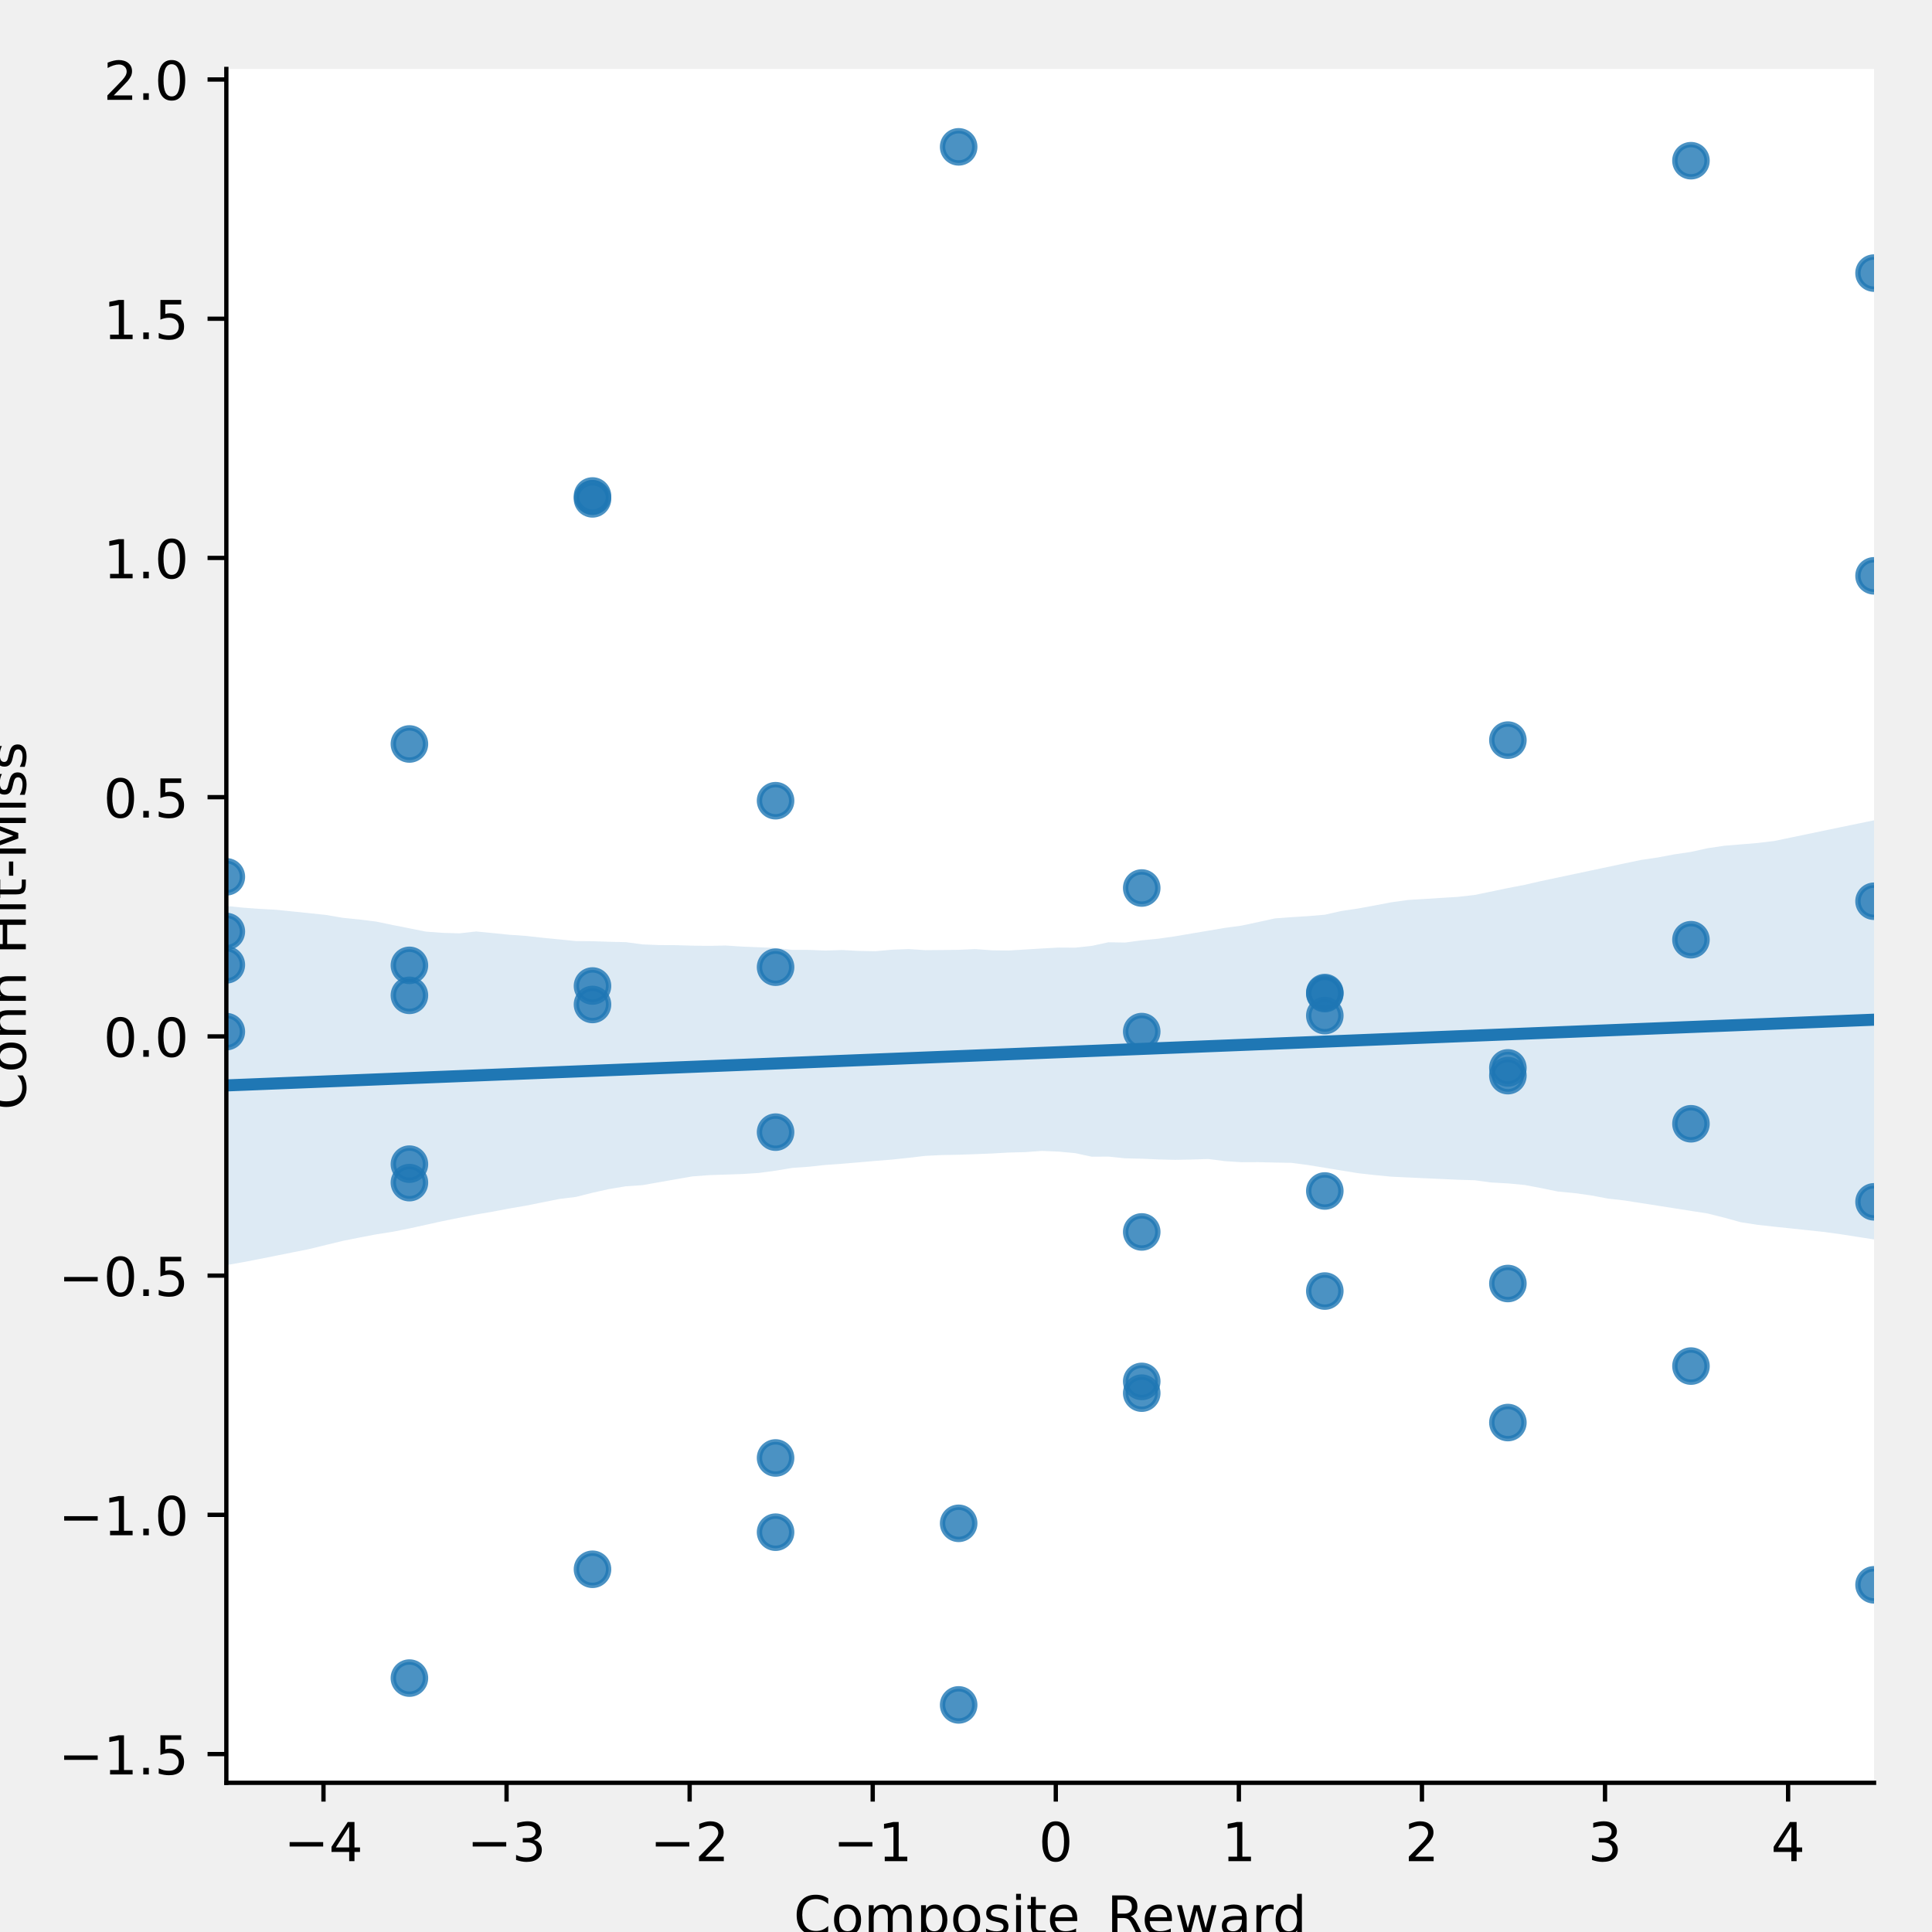
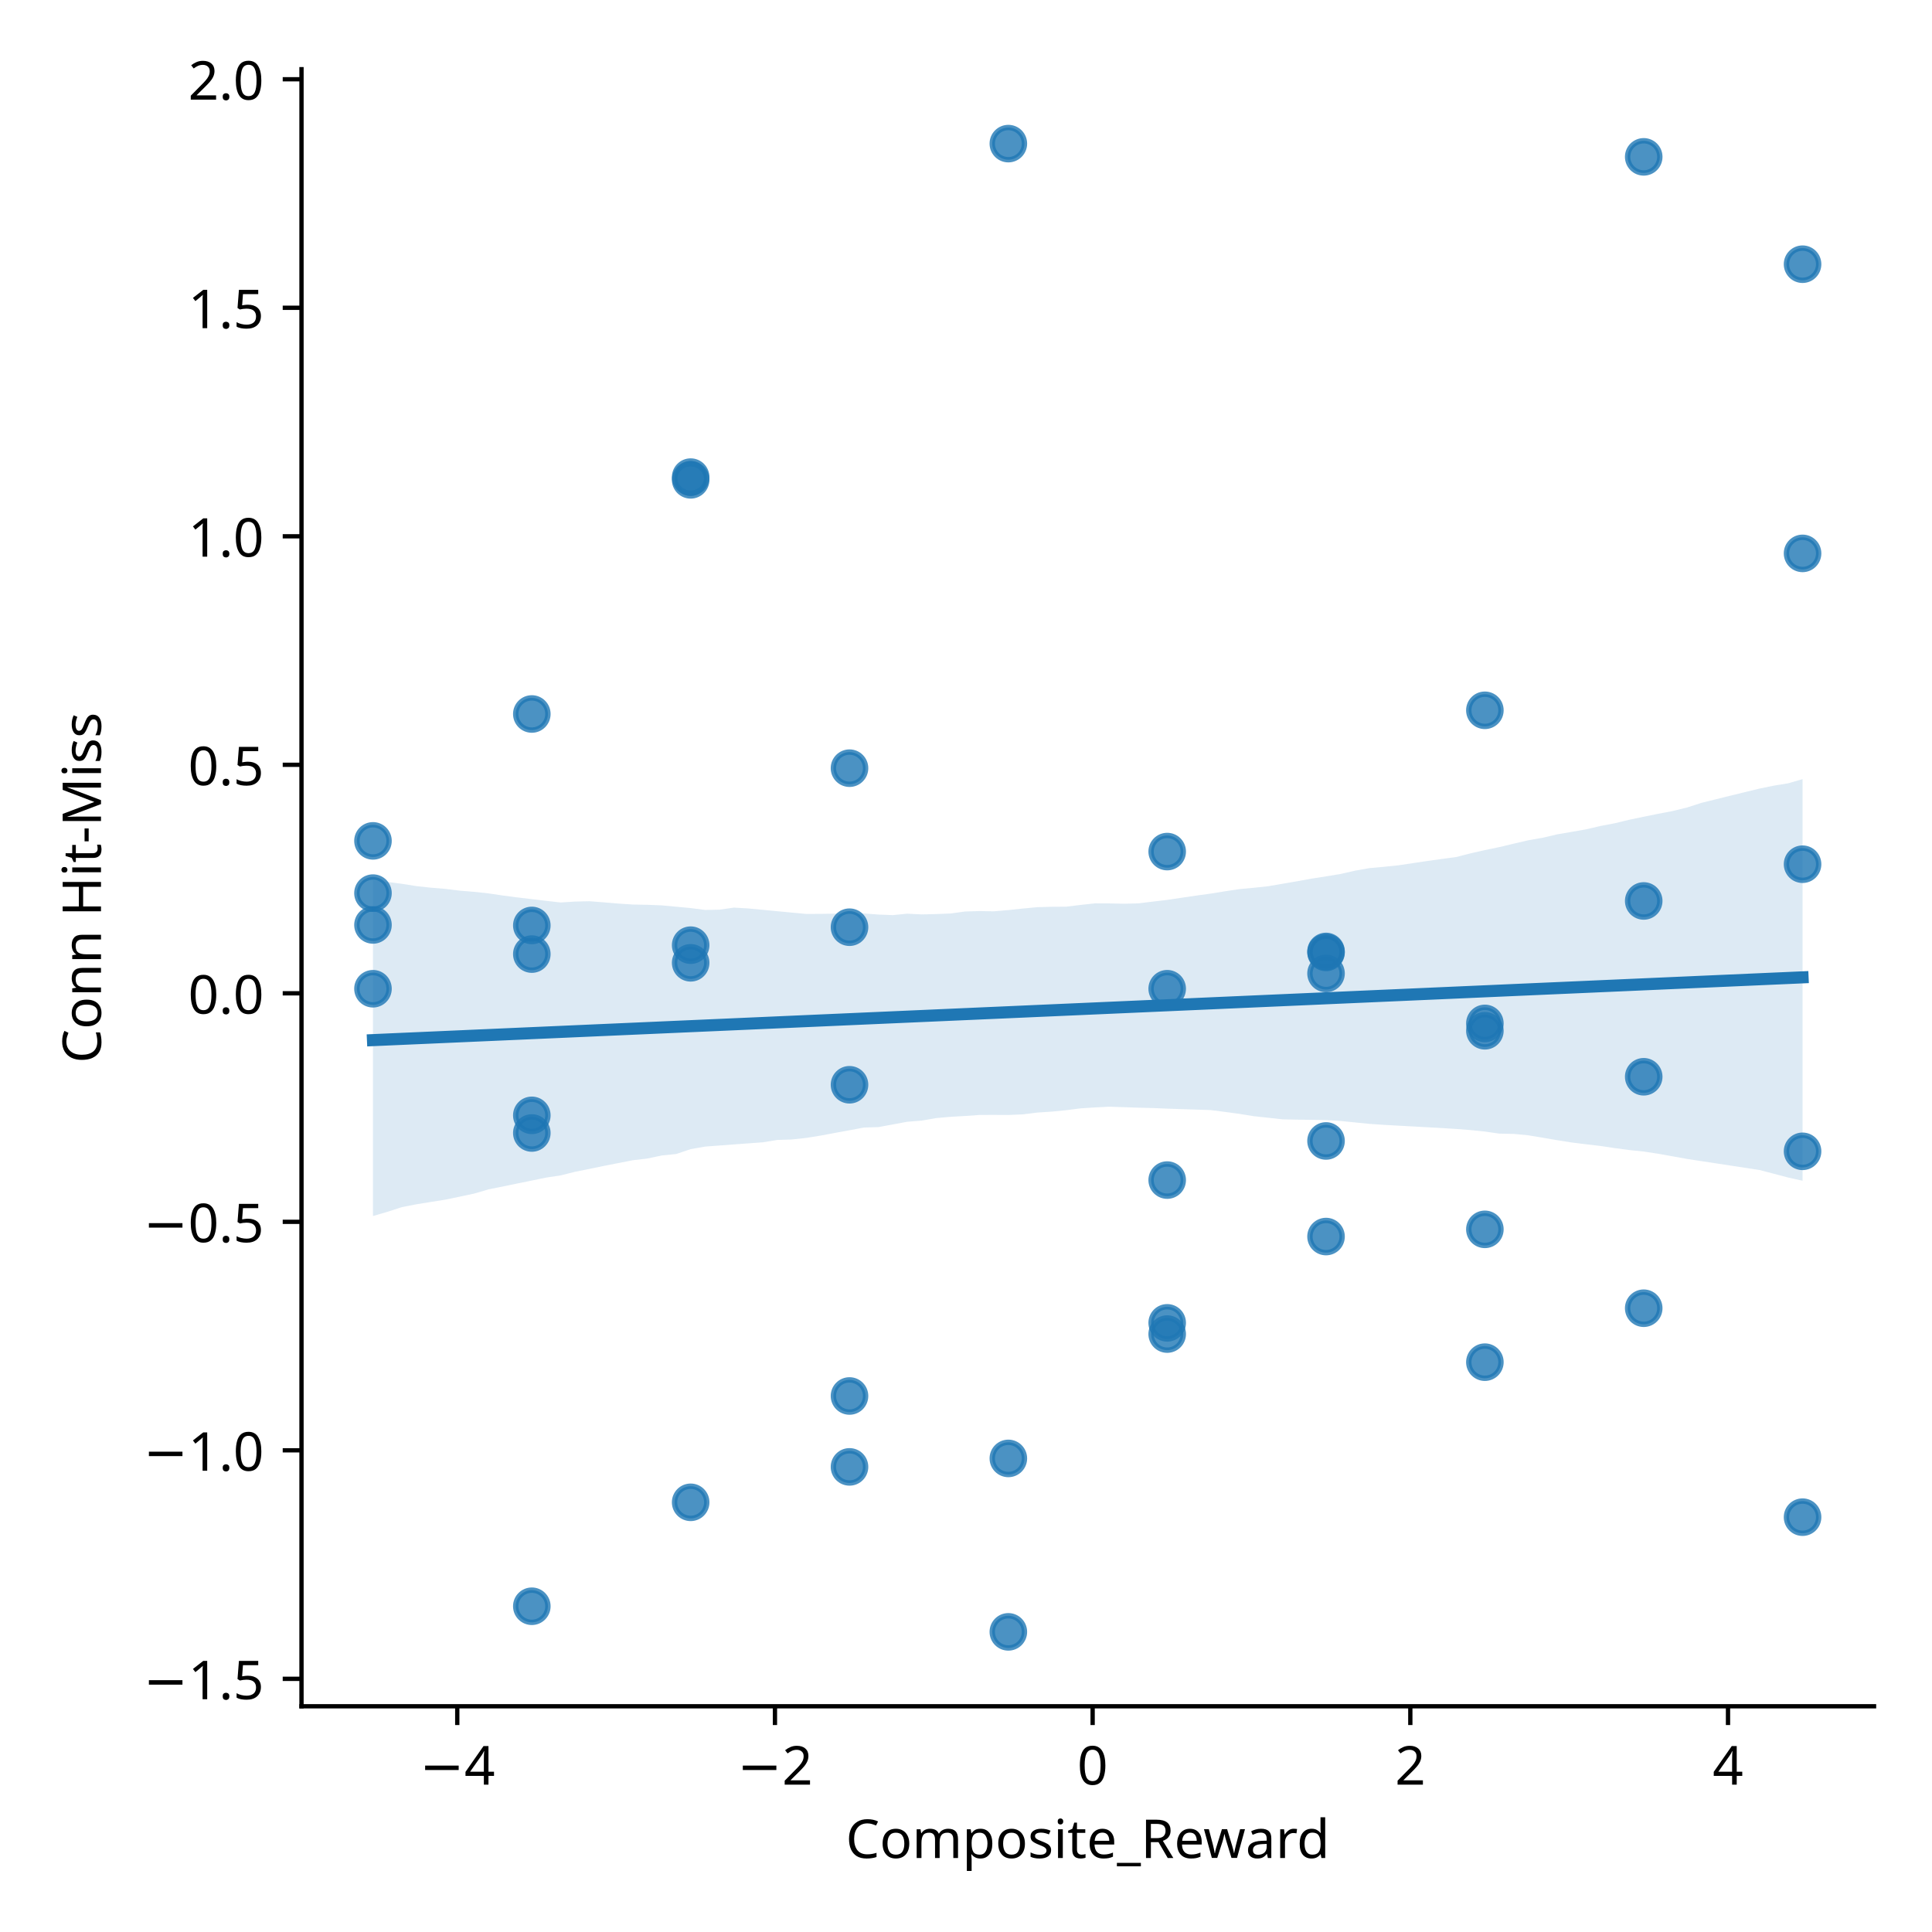
- <svg xmlns="http://www.w3.org/2000/svg" xmlns:xlink="http://www.w3.org/1999/xlink" height="360pt" version="1.1" viewBox="0 0 360 360" width="360pt">
+ <svg xmlns="http://www.w3.org/2000/svg" xmlns:xlink="http://www.w3.org/1999/xlink" width="360pt" height="360pt" viewBox="0 0 360 360" version="1.1">
  <defs>
-     <style type="text/css">*{stroke-linecap:butt;stroke-linejoin:round;}</style>
+     <style type="text/css">*{stroke-linejoin: round; stroke-linecap: butt}</style>
  </defs>
  <g id="figure_1">
    <g id="patch_1">
-       <path d="M 0 360  L 360 360  L 360 0  L 0 0  z " style="fill:none;" />
+       <path d="M 0 360  L 360 360  L 360 0  L 0 0  z " style="fill: #ffffff" />
    </g>
    <g id="axes_1">
      <g id="patch_2">
-         <path d="M 42.175 332.2  L 349.2 332.2  L 349.2 12.848  L 42.175 12.848  z " style="fill:#ffffff;" />
+         <path d="M 56.18 317.939  L 349.2 317.939  L 349.2 12.895  L 56.18 12.895  z " style="fill: #ffffff" />
      </g>
      <g id="PathCollection_1">
        <defs>
-           <path d="M 0 3  C 0.796 3 1.559 2.684 2.121 2.121  C 2.684 1.559 3 0.796 3 0  C 3 -0.796 2.684 -1.559 2.121 -2.121  C 1.559 -2.684 0.796 -3 0 -3  C -0.796 -3 -1.559 -2.684 -2.121 -2.121  C -2.684 -1.559 -3 -0.796 -3 0  C -3 0.796 -2.684 1.559 -2.121 2.121  C -1.559 2.684 -0.796 3 0 3  z " id="m6b35a560f3" style="stroke:#1f77b4;stroke-opacity:0.8;" />
+           <path id="m824aa09d52" d="M 0 3  C 0.796 3 1.559 2.684 2.121 2.121  C 2.684 1.559 3 0.796 3 0  C 3 -0.796 2.684 -1.559 2.121 -2.121  C 1.559 -2.684 0.796 -3 0 -3  C -0.796 -3 -1.559 -2.684 -2.121 -2.121  C -2.684 -1.559 -3 -0.796 -3 0  C -3 0.796 -2.684 1.559 -2.121 2.121  C -1.559 2.684 -0.796 3 0 3  z " style="stroke: #1f77b4; stroke-opacity: 0.8" />
        </defs>
-         <g clip-path="url(#pc3f7248bed)">
-           <use style="fill:#1f77b4;fill-opacity:0.8;stroke:#1f77b4;stroke-opacity:0.8;" x="212.744" xlink:href="#m6b35a560f3" y="229.553" />
-           <use style="fill:#1f77b4;fill-opacity:0.8;stroke:#1f77b4;stroke-opacity:0.8;" x="212.744" xlink:href="#m6b35a560f3" y="259.592" />
-           <use style="fill:#1f77b4;fill-opacity:0.8;stroke:#1f77b4;stroke-opacity:0.8;" x="280.972" xlink:href="#m6b35a560f3" y="198.988" />
-           <use style="fill:#1f77b4;fill-opacity:0.8;stroke:#1f77b4;stroke-opacity:0.8;" x="178.631" xlink:href="#m6b35a560f3" y="317.684" />
-           <use style="fill:#1f77b4;fill-opacity:0.8;stroke:#1f77b4;stroke-opacity:0.8;" x="246.858" xlink:href="#m6b35a560f3" y="221.922" />
-           <use style="fill:#1f77b4;fill-opacity:0.8;stroke:#1f77b4;stroke-opacity:0.8;" x="144.517" xlink:href="#m6b35a560f3" y="285.502" />
-           <use style="fill:#1f77b4;fill-opacity:0.8;stroke:#1f77b4;stroke-opacity:0.8;" x="280.972" xlink:href="#m6b35a560f3" y="137.91" />
-           <use style="fill:#1f77b4;fill-opacity:0.8;stroke:#1f77b4;stroke-opacity:0.8;" x="42.175" xlink:href="#m6b35a560f3" y="163.382" />
-           <use style="fill:#1f77b4;fill-opacity:0.8;stroke:#1f77b4;stroke-opacity:0.8;" x="349.2" xlink:href="#m6b35a560f3" y="167.935" />
-           <use style="fill:#1f77b4;fill-opacity:0.8;stroke:#1f77b4;stroke-opacity:0.8;" x="76.289" xlink:href="#m6b35a560f3" y="185.468" />
-           <use style="fill:#1f77b4;fill-opacity:0.8;stroke:#1f77b4;stroke-opacity:0.8;" x="315.086" xlink:href="#m6b35a560f3" y="29.946" />
-           <use style="fill:#1f77b4;fill-opacity:0.8;stroke:#1f77b4;stroke-opacity:0.8;" x="280.972" xlink:href="#m6b35a560f3" y="200.431" />
-           <use style="fill:#1f77b4;fill-opacity:0.8;stroke:#1f77b4;stroke-opacity:0.8;" x="144.517" xlink:href="#m6b35a560f3" y="271.67" />
-           <use style="fill:#1f77b4;fill-opacity:0.8;stroke:#1f77b4;stroke-opacity:0.8;" x="280.972" xlink:href="#m6b35a560f3" y="239.165" />
-           <use style="fill:#1f77b4;fill-opacity:0.8;stroke:#1f77b4;stroke-opacity:0.8;" x="110.403" xlink:href="#m6b35a560f3" y="183.728" />
-           <use style="fill:#1f77b4;fill-opacity:0.8;stroke:#1f77b4;stroke-opacity:0.8;" x="349.2" xlink:href="#m6b35a560f3" y="50.887" />
-           <use style="fill:#1f77b4;fill-opacity:0.8;stroke:#1f77b4;stroke-opacity:0.8;" x="76.289" xlink:href="#m6b35a560f3" y="312.689" />
-           <use style="fill:#1f77b4;fill-opacity:0.8;stroke:#1f77b4;stroke-opacity:0.8;" x="315.086" xlink:href="#m6b35a560f3" y="254.55" />
-           <use style="fill:#1f77b4;fill-opacity:0.8;stroke:#1f77b4;stroke-opacity:0.8;" x="280.972" xlink:href="#m6b35a560f3" y="265.074" />
-           <use style="fill:#1f77b4;fill-opacity:0.8;stroke:#1f77b4;stroke-opacity:0.8;" x="246.858" xlink:href="#m6b35a560f3" y="185.147" />
-           <use style="fill:#1f77b4;fill-opacity:0.8;stroke:#1f77b4;stroke-opacity:0.8;" x="144.517" xlink:href="#m6b35a560f3" y="180.223" />
-           <use style="fill:#1f77b4;fill-opacity:0.8;stroke:#1f77b4;stroke-opacity:0.8;" x="110.403" xlink:href="#m6b35a560f3" y="187.17" />
-           <use style="fill:#1f77b4;fill-opacity:0.8;stroke:#1f77b4;stroke-opacity:0.8;" x="349.2" xlink:href="#m6b35a560f3" y="295.309" />
-           <use style="fill:#1f77b4;fill-opacity:0.8;stroke:#1f77b4;stroke-opacity:0.8;" x="178.631" xlink:href="#m6b35a560f3" y="283.849" />
-           <use style="fill:#1f77b4;fill-opacity:0.8;stroke:#1f77b4;stroke-opacity:0.8;" x="110.403" xlink:href="#m6b35a560f3" y="292.413" />
-           <use style="fill:#1f77b4;fill-opacity:0.8;stroke:#1f77b4;stroke-opacity:0.8;" x="42.175" xlink:href="#m6b35a560f3" y="179.782" />
-           <use style="fill:#1f77b4;fill-opacity:0.8;stroke:#1f77b4;stroke-opacity:0.8;" x="110.403" xlink:href="#m6b35a560f3" y="92.422" />
-           <use style="fill:#1f77b4;fill-opacity:0.8;stroke:#1f77b4;stroke-opacity:0.8;" x="349.2" xlink:href="#m6b35a560f3" y="223.944" />
-           <use style="fill:#1f77b4;fill-opacity:0.8;stroke:#1f77b4;stroke-opacity:0.8;" x="212.744" xlink:href="#m6b35a560f3" y="165.469" />
-           <use style="fill:#1f77b4;fill-opacity:0.8;stroke:#1f77b4;stroke-opacity:0.8;" x="246.858" xlink:href="#m6b35a560f3" y="240.569" />
-           <use style="fill:#1f77b4;fill-opacity:0.8;stroke:#1f77b4;stroke-opacity:0.8;" x="349.2" xlink:href="#m6b35a560f3" y="107.3" />
-           <use style="fill:#1f77b4;fill-opacity:0.8;stroke:#1f77b4;stroke-opacity:0.8;" x="144.517" xlink:href="#m6b35a560f3" y="149.201" />
-           <use style="fill:#1f77b4;fill-opacity:0.8;stroke:#1f77b4;stroke-opacity:0.8;" x="212.744" xlink:href="#m6b35a560f3" y="257.404" />
-           <use style="fill:#1f77b4;fill-opacity:0.8;stroke:#1f77b4;stroke-opacity:0.8;" x="76.289" xlink:href="#m6b35a560f3" y="220.367" />
-           <use style="fill:#1f77b4;fill-opacity:0.8;stroke:#1f77b4;stroke-opacity:0.8;" x="110.403" xlink:href="#m6b35a560f3" y="92.955" />
-           <use style="fill:#1f77b4;fill-opacity:0.8;stroke:#1f77b4;stroke-opacity:0.8;" x="42.175" xlink:href="#m6b35a560f3" y="192.228" />
-           <use style="fill:#1f77b4;fill-opacity:0.8;stroke:#1f77b4;stroke-opacity:0.8;" x="315.086" xlink:href="#m6b35a560f3" y="175.102" />
-           <use style="fill:#1f77b4;fill-opacity:0.8;stroke:#1f77b4;stroke-opacity:0.8;" x="42.175" xlink:href="#m6b35a560f3" y="173.573" />
-           <use style="fill:#1f77b4;fill-opacity:0.8;stroke:#1f77b4;stroke-opacity:0.8;" x="76.289" xlink:href="#m6b35a560f3" y="138.629" />
-           <use style="fill:#1f77b4;fill-opacity:0.8;stroke:#1f77b4;stroke-opacity:0.8;" x="178.631" xlink:href="#m6b35a560f3" y="27.364" />
-           <use style="fill:#1f77b4;fill-opacity:0.8;stroke:#1f77b4;stroke-opacity:0.8;" x="315.086" xlink:href="#m6b35a560f3" y="209.398" />
-           <use style="fill:#1f77b4;fill-opacity:0.8;stroke:#1f77b4;stroke-opacity:0.8;" x="246.858" xlink:href="#m6b35a560f3" y="184.951" />
-           <use style="fill:#1f77b4;fill-opacity:0.8;stroke:#1f77b4;stroke-opacity:0.8;" x="76.289" xlink:href="#m6b35a560f3" y="216.924" />
-           <use style="fill:#1f77b4;fill-opacity:0.8;stroke:#1f77b4;stroke-opacity:0.8;" x="144.517" xlink:href="#m6b35a560f3" y="210.959" />
-           <use style="fill:#1f77b4;fill-opacity:0.8;stroke:#1f77b4;stroke-opacity:0.8;" x="76.289" xlink:href="#m6b35a560f3" y="179.881" />
-           <use style="fill:#1f77b4;fill-opacity:0.8;stroke:#1f77b4;stroke-opacity:0.8;" x="212.744" xlink:href="#m6b35a560f3" y="192.224" />
-           <use style="fill:#1f77b4;fill-opacity:0.8;stroke:#1f77b4;stroke-opacity:0.8;" x="246.858" xlink:href="#m6b35a560f3" y="189.244" />
+         <g clip-path="url(#p3702e3bb4c)">
+           <use xlink:href="#m824aa09d52" x="217.489" y="219.89" style="fill: #1f77b4; fill-opacity: 0.8; stroke: #1f77b4; stroke-opacity: 0.8" />
+           <use xlink:href="#m824aa09d52" x="217.489" y="248.584" style="fill: #1f77b4; fill-opacity: 0.8; stroke: #1f77b4; stroke-opacity: 0.8" />
+           <use xlink:href="#m824aa09d52" x="276.685" y="190.696" style="fill: #1f77b4; fill-opacity: 0.8; stroke: #1f77b4; stroke-opacity: 0.8" />
+           <use xlink:href="#m824aa09d52" x="187.891" y="304.073" style="fill: #1f77b4; fill-opacity: 0.8; stroke: #1f77b4; stroke-opacity: 0.8" />
+           <use xlink:href="#m824aa09d52" x="247.087" y="212.602" style="fill: #1f77b4; fill-opacity: 0.8; stroke: #1f77b4; stroke-opacity: 0.8" />
+           <use xlink:href="#m824aa09d52" x="158.293" y="273.333" style="fill: #1f77b4; fill-opacity: 0.8; stroke: #1f77b4; stroke-opacity: 0.8" />
+           <use xlink:href="#m824aa09d52" x="276.685" y="132.354" style="fill: #1f77b4; fill-opacity: 0.8; stroke: #1f77b4; stroke-opacity: 0.8" />
+           <use xlink:href="#m824aa09d52" x="69.499" y="156.685" style="fill: #1f77b4; fill-opacity: 0.8; stroke: #1f77b4; stroke-opacity: 0.8" />
+           <use xlink:href="#m824aa09d52" x="335.881" y="161.034" style="fill: #1f77b4; fill-opacity: 0.8; stroke: #1f77b4; stroke-opacity: 0.8" />
+           <use xlink:href="#m824aa09d52" x="99.097" y="177.781" style="fill: #1f77b4; fill-opacity: 0.8; stroke: #1f77b4; stroke-opacity: 0.8" />
+           <use xlink:href="#m824aa09d52" x="306.283" y="29.228" style="fill: #1f77b4; fill-opacity: 0.8; stroke: #1f77b4; stroke-opacity: 0.8" />
+           <use xlink:href="#m824aa09d52" x="276.685" y="192.073" style="fill: #1f77b4; fill-opacity: 0.8; stroke: #1f77b4; stroke-opacity: 0.8" />
+           <use xlink:href="#m824aa09d52" x="158.293" y="260.121" style="fill: #1f77b4; fill-opacity: 0.8; stroke: #1f77b4; stroke-opacity: 0.8" />
+           <use xlink:href="#m824aa09d52" x="276.685" y="229.072" style="fill: #1f77b4; fill-opacity: 0.8; stroke: #1f77b4; stroke-opacity: 0.8" />
+           <use xlink:href="#m824aa09d52" x="128.695" y="176.119" style="fill: #1f77b4; fill-opacity: 0.8; stroke: #1f77b4; stroke-opacity: 0.8" />
+           <use xlink:href="#m824aa09d52" x="335.881" y="49.231" style="fill: #1f77b4; fill-opacity: 0.8; stroke: #1f77b4; stroke-opacity: 0.8" />
+           <use xlink:href="#m824aa09d52" x="99.097" y="299.302" style="fill: #1f77b4; fill-opacity: 0.8; stroke: #1f77b4; stroke-opacity: 0.8" />
+           <use xlink:href="#m824aa09d52" x="306.283" y="243.768" style="fill: #1f77b4; fill-opacity: 0.8; stroke: #1f77b4; stroke-opacity: 0.8" />
+           <use xlink:href="#m824aa09d52" x="276.685" y="253.821" style="fill: #1f77b4; fill-opacity: 0.8; stroke: #1f77b4; stroke-opacity: 0.8" />
+           <use xlink:href="#m824aa09d52" x="247.087" y="177.474" style="fill: #1f77b4; fill-opacity: 0.8; stroke: #1f77b4; stroke-opacity: 0.8" />
+           <use xlink:href="#m824aa09d52" x="158.293" y="172.771" style="fill: #1f77b4; fill-opacity: 0.8; stroke: #1f77b4; stroke-opacity: 0.8" />
+           <use xlink:href="#m824aa09d52" x="128.695" y="179.407" style="fill: #1f77b4; fill-opacity: 0.8; stroke: #1f77b4; stroke-opacity: 0.8" />
+           <use xlink:href="#m824aa09d52" x="335.881" y="282.701" style="fill: #1f77b4; fill-opacity: 0.8; stroke: #1f77b4; stroke-opacity: 0.8" />
+           <use xlink:href="#m824aa09d52" x="187.891" y="271.754" style="fill: #1f77b4; fill-opacity: 0.8; stroke: #1f77b4; stroke-opacity: 0.8" />
+           <use xlink:href="#m824aa09d52" x="128.695" y="279.934" style="fill: #1f77b4; fill-opacity: 0.8; stroke: #1f77b4; stroke-opacity: 0.8" />
+           <use xlink:href="#m824aa09d52" x="69.499" y="172.35" style="fill: #1f77b4; fill-opacity: 0.8; stroke: #1f77b4; stroke-opacity: 0.8" />
+           <use xlink:href="#m824aa09d52" x="128.695" y="88.904" style="fill: #1f77b4; fill-opacity: 0.8; stroke: #1f77b4; stroke-opacity: 0.8" />
+           <use xlink:href="#m824aa09d52" x="335.881" y="214.533" style="fill: #1f77b4; fill-opacity: 0.8; stroke: #1f77b4; stroke-opacity: 0.8" />
+           <use xlink:href="#m824aa09d52" x="217.489" y="158.679" style="fill: #1f77b4; fill-opacity: 0.8; stroke: #1f77b4; stroke-opacity: 0.8" />
+           <use xlink:href="#m824aa09d52" x="247.087" y="230.414" style="fill: #1f77b4; fill-opacity: 0.8; stroke: #1f77b4; stroke-opacity: 0.8" />
+           <use xlink:href="#m824aa09d52" x="335.881" y="103.116" style="fill: #1f77b4; fill-opacity: 0.8; stroke: #1f77b4; stroke-opacity: 0.8" />
+           <use xlink:href="#m824aa09d52" x="158.293" y="143.139" style="fill: #1f77b4; fill-opacity: 0.8; stroke: #1f77b4; stroke-opacity: 0.8" />
+           <use xlink:href="#m824aa09d52" x="217.489" y="246.494" style="fill: #1f77b4; fill-opacity: 0.8; stroke: #1f77b4; stroke-opacity: 0.8" />
+           <use xlink:href="#m824aa09d52" x="99.097" y="211.116" style="fill: #1f77b4; fill-opacity: 0.8; stroke: #1f77b4; stroke-opacity: 0.8" />
+           <use xlink:href="#m824aa09d52" x="128.695" y="89.413" style="fill: #1f77b4; fill-opacity: 0.8; stroke: #1f77b4; stroke-opacity: 0.8" />
+           <use xlink:href="#m824aa09d52" x="69.499" y="184.238" style="fill: #1f77b4; fill-opacity: 0.8; stroke: #1f77b4; stroke-opacity: 0.8" />
+           <use xlink:href="#m824aa09d52" x="306.283" y="167.88" style="fill: #1f77b4; fill-opacity: 0.8; stroke: #1f77b4; stroke-opacity: 0.8" />
+           <use xlink:href="#m824aa09d52" x="69.499" y="166.419" style="fill: #1f77b4; fill-opacity: 0.8; stroke: #1f77b4; stroke-opacity: 0.8" />
+           <use xlink:href="#m824aa09d52" x="99.097" y="133.041" style="fill: #1f77b4; fill-opacity: 0.8; stroke: #1f77b4; stroke-opacity: 0.8" />
+           <use xlink:href="#m824aa09d52" x="187.891" y="26.761" style="fill: #1f77b4; fill-opacity: 0.8; stroke: #1f77b4; stroke-opacity: 0.8" />
+           <use xlink:href="#m824aa09d52" x="306.283" y="200.639" style="fill: #1f77b4; fill-opacity: 0.8; stroke: #1f77b4; stroke-opacity: 0.8" />
+           <use xlink:href="#m824aa09d52" x="247.087" y="177.287" style="fill: #1f77b4; fill-opacity: 0.8; stroke: #1f77b4; stroke-opacity: 0.8" />
+           <use xlink:href="#m824aa09d52" x="99.097" y="207.828" style="fill: #1f77b4; fill-opacity: 0.8; stroke: #1f77b4; stroke-opacity: 0.8" />
+           <use xlink:href="#m824aa09d52" x="158.293" y="202.13" style="fill: #1f77b4; fill-opacity: 0.8; stroke: #1f77b4; stroke-opacity: 0.8" />
+           <use xlink:href="#m824aa09d52" x="99.097" y="172.444" style="fill: #1f77b4; fill-opacity: 0.8; stroke: #1f77b4; stroke-opacity: 0.8" />
+           <use xlink:href="#m824aa09d52" x="217.489" y="184.235" style="fill: #1f77b4; fill-opacity: 0.8; stroke: #1f77b4; stroke-opacity: 0.8" />
+           <use xlink:href="#m824aa09d52" x="247.087" y="181.388" style="fill: #1f77b4; fill-opacity: 0.8; stroke: #1f77b4; stroke-opacity: 0.8" />
        </g>
      </g>
      <g id="PolyCollection_1">
-         <path clip-path="url(#pc3f7248bed)" d="M 42.175 168.812  L 42.175 235.735  L 45.276 235.191  L 48.378 234.591  L 51.479 233.97  L 54.58 233.35  L 57.681 232.727  L 60.783 231.968  L 63.884 231.217  L 66.985 230.6  L 70.086 230.006  L 73.188 229.519  L 76.289 228.902  L 79.39 228.218  L 82.491 227.535  L 85.593 226.908  L 88.694 226.307  L 91.795 225.777  L 94.896 225.189  L 97.998 224.657  L 101.099 224.038  L 104.2 223.419  L 107.302 223.031  L 110.403 222.252  L 113.504 221.562  L 116.605 221.048  L 119.707 220.837  L 122.808 220.293  L 125.909 219.745  L 129.01 219.207  L 132.112 218.971  L 135.213 218.867  L 138.314 218.763  L 141.415 218.559  L 144.517 218.138  L 147.618 217.624  L 150.719 217.403  L 153.82 217.069  L 156.922 216.847  L 160.023 216.587  L 163.124 216.319  L 166.226 216.069  L 169.327 215.741  L 172.428 215.377  L 175.529 215.227  L 178.631 215.169  L 181.732 215.062  L 184.833 214.938  L 187.934 214.759  L 191.036 214.681  L 194.137 214.454  L 197.238 214.583  L 200.339 214.871  L 203.441 215.535  L 206.542 215.518  L 209.643 215.837  L 212.744 215.907  L 215.846 216.043  L 218.947 216.123  L 222.048 216.06  L 225.149 215.965  L 228.251 216.361  L 231.352 216.563  L 234.453 216.55  L 237.555 216.625  L 240.656 216.68  L 243.757 217.09  L 246.858 217.6  L 249.96 218.107  L 253.061 218.61  L 256.162 218.957  L 259.263 219.258  L 262.365 219.402  L 265.466 219.546  L 268.567 219.687  L 271.668 219.829  L 274.77 219.921  L 277.871 220.338  L 280.972 220.511  L 284.073 220.801  L 287.175 221.385  L 290.276 222.023  L 293.377 222.319  L 296.479 222.748  L 299.58 223.335  L 302.681 223.688  L 305.782 224.174  L 308.884 224.66  L 311.985 225.145  L 315.086 225.631  L 318.187 226.116  L 321.289 226.895  L 324.39 227.748  L 327.491 228.23  L 330.592 228.575  L 333.694 228.896  L 336.795 229.227  L 339.896 229.556  L 342.997 229.985  L 346.099 230.467  L 349.2 230.948  L 349.2 152.851  L 349.2 152.851  L 346.099 153.49  L 342.997 154.129  L 339.896 154.774  L 336.795 155.419  L 333.694 156.064  L 330.592 156.709  L 327.491 157.082  L 324.39 157.337  L 321.289 157.595  L 318.187 158.053  L 315.086 158.74  L 311.985 159.199  L 308.884 159.779  L 305.782 160.238  L 302.681 160.886  L 299.58 161.543  L 296.479 162.2  L 293.377 162.858  L 290.276 163.513  L 287.175 164.17  L 284.073 164.881  L 280.972 165.479  L 277.871 166.122  L 274.77 166.765  L 271.668 167.119  L 268.567 167.308  L 265.466 167.507  L 262.365 167.696  L 259.263 168.125  L 256.162 168.718  L 253.061 169.288  L 249.96 169.75  L 246.858 170.443  L 243.757 170.706  L 240.656 170.903  L 237.555 171.132  L 234.453 171.814  L 231.352 172.473  L 228.251 172.897  L 225.149 173.419  L 222.048 173.941  L 218.947 174.467  L 215.846 174.913  L 212.744 175.215  L 209.643 175.629  L 206.542 175.578  L 203.441 176.251  L 200.339 176.584  L 197.238 176.567  L 194.137 176.737  L 191.036 176.925  L 187.934 177.116  L 184.833 177.076  L 181.732 176.848  L 178.631 176.984  L 175.529 177.022  L 172.428 177.049  L 169.327 176.845  L 166.226 176.963  L 163.124 177.241  L 160.023 177.185  L 156.922 177.022  L 153.82 177.123  L 150.719 177  L 147.618 176.995  L 144.517 176.636  L 141.415 176.513  L 138.314 176.384  L 135.213 176.183  L 132.112 176.249  L 129.01 176.209  L 125.909 176.117  L 122.808 176.103  L 119.707 175.973  L 116.605 175.557  L 113.504 175.486  L 110.403 175.38  L 107.302 175.352  L 104.2 175.041  L 101.099 174.74  L 97.998 174.392  L 94.896 174.178  L 91.795 173.863  L 88.694 173.567  L 85.593 173.914  L 82.491 173.823  L 79.39 173.598  L 76.289 172.978  L 73.188 172.368  L 70.086 171.721  L 66.985 171.337  L 63.884 171.022  L 60.783 170.491  L 57.681 170.163  L 54.58 169.843  L 51.479 169.524  L 48.378 169.354  L 45.276 169.128  L 42.175 168.812  z " style="fill:#1f77b4;fill-opacity:0.15;" />
+         <path d="M 69.499 164.017  L 69.499 226.586  L 72.19 225.803  L 74.881 224.929  L 77.571 224.406  L 80.262 223.97  L 82.953 223.543  L 85.643 222.983  L 88.334 222.413  L 91.025 221.622  L 93.716 221.083  L 96.406 220.525  L 99.097 219.976  L 101.788 219.424  L 104.479 219.017  L 107.169 218.342  L 109.86 217.805  L 112.551 217.243  L 115.241 216.717  L 117.932 216.193  L 120.623 215.874  L 123.314 215.307  L 126.004 215.033  L 128.695 214.125  L 131.386 213.651  L 134.077 213.447  L 136.767 213.247  L 139.458 213.049  L 142.149 212.85  L 144.839 212.412  L 147.53 212.328  L 150.221 212.034  L 152.912 211.602  L 155.602 211.099  L 158.293 210.606  L 160.984 210.102  L 163.674 210.02  L 166.365 209.526  L 169.056 209.02  L 171.747 208.809  L 174.437 208.34  L 177.128 208.102  L 179.819 207.95  L 182.51 207.754  L 185.2 207.746  L 187.891 207.76  L 190.582 207.649  L 193.272 207.311  L 195.963 207.135  L 198.654 206.872  L 201.345 206.527  L 204.035 206.353  L 206.726 206.217  L 209.417 206.31  L 212.108 206.4  L 214.798 206.466  L 217.489 206.578  L 220.18 206.67  L 222.87 206.757  L 225.561 206.846  L 228.252 207.186  L 230.943 207.552  L 233.633 207.988  L 236.324 208.279  L 239.015 208.576  L 241.706 208.629  L 244.396 208.669  L 247.087 208.711  L 249.778 208.876  L 252.468 209.146  L 255.159 209.417  L 257.85 209.598  L 260.541 209.747  L 263.231 209.896  L 265.922 210.045  L 268.613 210.193  L 271.303 210.363  L 273.994 210.572  L 276.685 210.85  L 279.376 211.232  L 282.066 211.288  L 284.757 211.544  L 287.448 211.993  L 290.139 212.455  L 292.829 212.881  L 295.52 213.217  L 298.211 213.531  L 300.901 213.935  L 303.592 214.296  L 306.283 214.571  L 308.974 214.984  L 311.664 215.463  L 314.355 215.95  L 317.046 216.362  L 319.737 216.772  L 322.427 217.183  L 325.118 217.594  L 327.809 218.005  L 330.499 218.701  L 333.19 219.415  L 335.881 220.013  L 335.881 145.182  L 335.881 145.182  L 333.19 145.959  L 330.499 146.397  L 327.809 146.954  L 325.118 147.607  L 322.427 148.266  L 319.737 148.932  L 317.046 149.599  L 314.355 150.467  L 311.664 151.125  L 308.974 151.642  L 306.283 152.185  L 303.592 152.747  L 300.901 153.399  L 298.211 153.911  L 295.52 154.54  L 292.829 155.011  L 290.139 155.473  L 287.448 156.104  L 284.757 156.575  L 282.066 157.203  L 279.376 157.845  L 276.685 158.401  L 273.994 159.013  L 271.303 159.705  L 268.613 160.061  L 265.922 160.439  L 263.231 160.84  L 260.541 161.242  L 257.85 161.517  L 255.159 161.764  L 252.468 162.242  L 249.778 162.856  L 247.087 163.299  L 244.396 163.718  L 241.706 164.208  L 239.015 164.669  L 236.324 165.135  L 233.633 165.421  L 230.943 165.675  L 228.252 166.079  L 225.561 166.515  L 222.87 166.885  L 220.18 167.282  L 217.489 167.684  L 214.798 168.002  L 212.108 168.331  L 209.417 168.396  L 206.726 168.339  L 204.035 168.329  L 201.345 168.619  L 198.654 168.949  L 195.963 168.963  L 193.272 169.041  L 190.582 169.296  L 187.891 169.578  L 185.2 169.811  L 182.51 169.761  L 179.819 169.845  L 177.128 170.217  L 174.437 170.322  L 171.747 170.388  L 169.056 170.252  L 166.365 170.518  L 163.674 170.413  L 160.984 170.211  L 158.293 170.195  L 155.602 170.246  L 152.912 170.286  L 150.221 170.295  L 147.53 170.048  L 144.839 169.79  L 142.149 169.535  L 139.458 169.281  L 136.767 169.118  L 134.077 169.506  L 131.386 169.556  L 128.695 169.204  L 126.004 168.953  L 123.314 168.705  L 120.623 168.596  L 117.932 168.547  L 115.241 168.369  L 112.551 168.144  L 109.86 167.931  L 107.169 167.994  L 104.479 168.166  L 101.788 167.86  L 99.097 167.542  L 96.406 167.223  L 93.716 166.87  L 91.025 166.47  L 88.334 166.18  L 85.643 165.961  L 82.953 165.626  L 80.262 165.406  L 77.571 165.113  L 74.881 164.685  L 72.19 164.341  L 69.499 164.017  z " clip-path="url(#p3702e3bb4c)" style="fill: #1f77b4; fill-opacity: 0.15" />
      </g>
      <g id="matplotlib.axis_1">
        <g id="xtick_1">
          <g id="line2d_1">
            <defs>
-               <path d="M 0 0  L 0 3.5  " id="m7fde45aabf" style="stroke:#000000;stroke-width:0.8;" />
+               <path id="m2e8e76fa14" d="M 0 0  L 0 3.5  " style="stroke: #000000; stroke-width: 0.8" />
            </defs>
            <g>
-               <use style="stroke:#000000;stroke-width:0.8;" x="60.276" xlink:href="#m7fde45aabf" y="332.2" />
+               <use xlink:href="#m2e8e76fa14" x="85.204" y="317.939" style="stroke: #000000; stroke-width: 0.8" />
            </g>
          </g>
          <g id="text_1">
-             <text style="font-family:DejaVu Sans;font-size:10px;font-stretch:normal;font-style:normal;font-weight:normal;text-anchor:middle;" transform="rotate(-0, 60.27625, 346.7984)" x="60.276" y="346.798">−4</text>
+             <text style="font: 10px 'sans-serif'; text-anchor: middle" x="85.204" y="332.537" transform="rotate(-0, 85.20414, 332.5372)">−4</text>
          </g>
        </g>
        <g id="xtick_2">
          <g id="line2d_2">
            <g>
-               <use style="stroke:#000000;stroke-width:0.8;" x="94.39" xlink:href="#m7fde45aabf" y="332.2" />
+               <use xlink:href="#m2e8e76fa14" x="144.4" y="317.939" style="stroke: #000000; stroke-width: 0.8" />
            </g>
          </g>
          <g id="text_2">
-             <text style="font-family:DejaVu Sans;font-size:10px;font-stretch:normal;font-style:normal;font-weight:normal;text-anchor:middle;" transform="rotate(-0, 94.39014, 346.7984)" x="94.39" y="346.798">−3</text>
+             <text style="font: 10px 'sans-serif'; text-anchor: middle" x="144.4" y="332.537" transform="rotate(-0, 144.4001, 332.5372)">−2</text>
          </g>
        </g>
        <g id="xtick_3">
          <g id="line2d_3">
            <g>
-               <use style="stroke:#000000;stroke-width:0.8;" x="128.504" xlink:href="#m7fde45aabf" y="332.2" />
+               <use xlink:href="#m2e8e76fa14" x="203.596" y="317.939" style="stroke: #000000; stroke-width: 0.8" />
            </g>
          </g>
          <g id="text_3">
-             <text style="font-family:DejaVu Sans;font-size:10px;font-stretch:normal;font-style:normal;font-weight:normal;text-anchor:middle;" transform="rotate(-0, 128.504, 346.7984)" x="128.504" y="346.798">−2</text>
+             <text style="font: 10px 'sans-serif'; text-anchor: middle" x="203.596" y="332.537" transform="rotate(-0, 203.5961, 332.5372)">0</text>
          </g>
        </g>
        <g id="xtick_4">
          <g id="line2d_4">
            <g>
-               <use style="stroke:#000000;stroke-width:0.8;" x="162.618" xlink:href="#m7fde45aabf" y="332.2" />
+               <use xlink:href="#m2e8e76fa14" x="262.792" y="317.939" style="stroke: #000000; stroke-width: 0.8" />
            </g>
          </g>
          <g id="text_4">
-             <text style="font-family:DejaVu Sans;font-size:10px;font-stretch:normal;font-style:normal;font-weight:normal;text-anchor:middle;" transform="rotate(-0, 162.6179, 346.7984)" x="162.618" y="346.798">−1</text>
+             <text style="font: 10px 'sans-serif'; text-anchor: middle" x="262.792" y="332.537" transform="rotate(-0, 262.792, 332.5372)">2</text>
          </g>
        </g>
        <g id="xtick_5">
          <g id="line2d_5">
            <g>
-               <use style="stroke:#000000;stroke-width:0.8;" x="196.732" xlink:href="#m7fde45aabf" y="332.2" />
+               <use xlink:href="#m2e8e76fa14" x="321.988" y="317.939" style="stroke: #000000; stroke-width: 0.8" />
            </g>
          </g>
          <g id="text_5">
-             <text style="font-family:DejaVu Sans;font-size:10px;font-stretch:normal;font-style:normal;font-weight:normal;text-anchor:middle;" transform="rotate(-0, 196.7318, 346.7984)" x="196.732" y="346.798">0</text>
-           </g>
-         </g>
-         <g id="xtick_6">
-           <g id="line2d_6">
-             <g>
-               <use style="stroke:#000000;stroke-width:0.8;" x="230.846" xlink:href="#m7fde45aabf" y="332.2" />
-             </g>
-           </g>
-           <g id="text_6">
-             <text style="font-family:DejaVu Sans;font-size:10px;font-stretch:normal;font-style:normal;font-weight:normal;text-anchor:middle;" transform="rotate(-0, 230.8457, 346.7984)" x="230.846" y="346.798">1</text>
-           </g>
-         </g>
-         <g id="xtick_7">
-           <g id="line2d_7">
-             <g>
-               <use style="stroke:#000000;stroke-width:0.8;" x="264.96" xlink:href="#m7fde45aabf" y="332.2" />
-             </g>
-           </g>
-           <g id="text_7">
-             <text style="font-family:DejaVu Sans;font-size:10px;font-stretch:normal;font-style:normal;font-weight:normal;text-anchor:middle;" transform="rotate(-0, 264.9596, 346.7984)" x="264.96" y="346.798">2</text>
-           </g>
-         </g>
-         <g id="xtick_8">
-           <g id="line2d_8">
-             <g>
-               <use style="stroke:#000000;stroke-width:0.8;" x="299.073" xlink:href="#m7fde45aabf" y="332.2" />
-             </g>
-           </g>
-           <g id="text_8">
-             <text style="font-family:DejaVu Sans;font-size:10px;font-stretch:normal;font-style:normal;font-weight:normal;text-anchor:middle;" transform="rotate(-0, 299.0735, 346.7984)" x="299.073" y="346.798">3</text>
-           </g>
-         </g>
-         <g id="xtick_9">
-           <g id="line2d_9">
-             <g>
-               <use style="stroke:#000000;stroke-width:0.8;" x="333.187" xlink:href="#m7fde45aabf" y="332.2" />
-             </g>
-           </g>
-           <g id="text_9">
-             <text style="font-family:DejaVu Sans;font-size:10px;font-stretch:normal;font-style:normal;font-weight:normal;text-anchor:middle;" transform="rotate(-0, 333.1874, 346.7984)" x="333.187" y="346.798">4</text>
-           </g>
-         </g>
-         <g id="text_10">
-           <text style="font-family:DejaVu Sans;font-size:10px;font-stretch:normal;font-style:normal;font-weight:normal;text-anchor:middle;" transform="rotate(-0, 195.6875, 360.4766)" x="195.688" y="360.477">Composite_Reward</text>
+             <text style="font: 10px 'sans-serif'; text-anchor: middle" x="321.988" y="332.537" transform="rotate(-0, 321.988, 332.5372)">4</text>
+           </g>
+         </g>
+         <g id="text_6">
+           <text style="font: 10px 'sans-serif'; text-anchor: middle" x="202.69" y="346.215" transform="rotate(-0, 202.69, 346.2153)">Composite_Reward</text>
        </g>
      </g>
      <g id="matplotlib.axis_2">
        <g id="ytick_1">
+           <g id="line2d_6">
+             <defs>
+               <path id="m7823e00f13" d="M 0 0  L -3.5 0  " style="stroke: #000000; stroke-width: 0.8" />
+             </defs>
+             <g>
+               <use xlink:href="#m7823e00f13" x="56.18" y="312.824" style="stroke: #000000; stroke-width: 0.8" />
+             </g>
+           </g>
+           <g id="text_7">
+             <text style="font: 10px 'sans-serif'; text-anchor: end" x="49.18" y="316.623" transform="rotate(-0, 49.18, 316.6229)">−1.5</text>
+           </g>
+         </g>
+         <g id="ytick_2">
+           <g id="line2d_7">
+             <g>
+               <use xlink:href="#m7823e00f13" x="56.18" y="270.245" style="stroke: #000000; stroke-width: 0.8" />
+             </g>
+           </g>
+           <g id="text_8">
+             <text style="font: 10px 'sans-serif'; text-anchor: end" x="49.18" y="274.044" transform="rotate(-0, 49.18, 274.044)">−1.0</text>
+           </g>
+         </g>
+         <g id="ytick_3">
+           <g id="line2d_8">
+             <g>
+               <use xlink:href="#m7823e00f13" x="56.18" y="227.666" style="stroke: #000000; stroke-width: 0.8" />
+             </g>
+           </g>
+           <g id="text_9">
+             <text style="font: 10px 'sans-serif'; text-anchor: end" x="49.18" y="231.465" transform="rotate(-0, 49.18, 231.4652)">−0.5</text>
+           </g>
+         </g>
+         <g id="ytick_4">
+           <g id="line2d_9">
+             <g>
+               <use xlink:href="#m7823e00f13" x="56.18" y="185.087" style="stroke: #000000; stroke-width: 0.8" />
+             </g>
+           </g>
+           <g id="text_10">
+             <text style="font: 10px 'sans-serif'; text-anchor: end" x="49.18" y="188.886" transform="rotate(-0, 49.18, 188.8863)">0.0</text>
+           </g>
+         </g>
+         <g id="ytick_5">
          <g id="line2d_10">
-             <defs>
-               <path d="M 0 0  L -3.5 0  " id="m3a1f09798d" style="stroke:#000000;stroke-width:0.8;" />
-             </defs>
-             <g>
-               <use style="stroke:#000000;stroke-width:0.8;" x="42.175" xlink:href="#m3a1f09798d" y="326.845" />
+             <g>
+               <use xlink:href="#m7823e00f13" x="56.18" y="142.508" style="stroke: #000000; stroke-width: 0.8" />
            </g>
          </g>
          <g id="text_11">
-             <text style="font-family:DejaVu Sans;font-size:10px;font-stretch:normal;font-style:normal;font-weight:normal;text-anchor:end;" transform="rotate(-0, 35.175, 330.6443)" x="35.175" y="330.644">−1.5</text>
-           </g>
-         </g>
-         <g id="ytick_2">
+             <text style="font: 10px 'sans-serif'; text-anchor: end" x="49.18" y="146.307" transform="rotate(-0, 49.18, 146.3074)">0.5</text>
+           </g>
+         </g>
+         <g id="ytick_6">
          <g id="line2d_11">
            <g>
-               <use style="stroke:#000000;stroke-width:0.8;" x="42.175" xlink:href="#m3a1f09798d" y="282.269" />
+               <use xlink:href="#m7823e00f13" x="56.18" y="99.929" style="stroke: #000000; stroke-width: 0.8" />
            </g>
          </g>
          <g id="text_12">
-             <text style="font-family:DejaVu Sans;font-size:10px;font-stretch:normal;font-style:normal;font-weight:normal;text-anchor:end;" transform="rotate(-0, 35.175, 286.0681)" x="35.175" y="286.068">−1.0</text>
-           </g>
-         </g>
-         <g id="ytick_3">
+             <text style="font: 10px 'sans-serif'; text-anchor: end" x="49.18" y="103.728" transform="rotate(-0, 49.18, 103.7285)">1.0</text>
+           </g>
+         </g>
+         <g id="ytick_7">
          <g id="line2d_12">
            <g>
-               <use style="stroke:#000000;stroke-width:0.8;" x="42.175" xlink:href="#m3a1f09798d" y="237.693" />
+               <use xlink:href="#m7823e00f13" x="56.18" y="57.35" style="stroke: #000000; stroke-width: 0.8" />
            </g>
          </g>
          <g id="text_13">
-             <text style="font-family:DejaVu Sans;font-size:10px;font-stretch:normal;font-style:normal;font-weight:normal;text-anchor:end;" transform="rotate(-0, 35.175, 241.492)" x="35.175" y="241.492">−0.5</text>
-           </g>
-         </g>
-         <g id="ytick_4">
+             <text style="font: 10px 'sans-serif'; text-anchor: end" x="49.18" y="61.15" transform="rotate(-0, 49.18, 61.14958)">1.5</text>
+           </g>
+         </g>
+         <g id="ytick_8">
          <g id="line2d_13">
            <g>
-               <use style="stroke:#000000;stroke-width:0.8;" x="42.175" xlink:href="#m3a1f09798d" y="193.117" />
+               <use xlink:href="#m7823e00f13" x="56.18" y="14.771" style="stroke: #000000; stroke-width: 0.8" />
            </g>
          </g>
          <g id="text_14">
-             <text style="font-family:DejaVu Sans;font-size:10px;font-stretch:normal;font-style:normal;font-weight:normal;text-anchor:end;" transform="rotate(-0, 35.175, 196.9158)" x="35.175" y="196.916">0.0</text>
-           </g>
-         </g>
-         <g id="ytick_5">
-           <g id="line2d_14">
-             <g>
-               <use style="stroke:#000000;stroke-width:0.8;" x="42.175" xlink:href="#m3a1f09798d" y="148.54" />
-             </g>
-           </g>
-           <g id="text_15">
-             <text style="font-family:DejaVu Sans;font-size:10px;font-stretch:normal;font-style:normal;font-weight:normal;text-anchor:end;" transform="rotate(-0, 35.175, 152.3397)" x="35.175" y="152.34">0.5</text>
-           </g>
-         </g>
-         <g id="ytick_6">
-           <g id="line2d_15">
-             <g>
-               <use style="stroke:#000000;stroke-width:0.8;" x="42.175" xlink:href="#m3a1f09798d" y="103.964" />
-             </g>
-           </g>
-           <g id="text_16">
-             <text style="font-family:DejaVu Sans;font-size:10px;font-stretch:normal;font-style:normal;font-weight:normal;text-anchor:end;" transform="rotate(-0, 35.175, 107.7635)" x="35.175" y="107.764">1.0</text>
-           </g>
-         </g>
-         <g id="ytick_7">
-           <g id="line2d_16">
-             <g>
-               <use style="stroke:#000000;stroke-width:0.8;" x="42.175" xlink:href="#m3a1f09798d" y="59.388" />
-             </g>
-           </g>
-           <g id="text_17">
-             <text style="font-family:DejaVu Sans;font-size:10px;font-stretch:normal;font-style:normal;font-weight:normal;text-anchor:end;" transform="rotate(-0, 35.175, 63.18737)" x="35.175" y="63.187">1.5</text>
-           </g>
-         </g>
-         <g id="ytick_8">
-           <g id="line2d_17">
-             <g>
-               <use style="stroke:#000000;stroke-width:0.8;" x="42.175" xlink:href="#m3a1f09798d" y="14.812" />
-             </g>
-           </g>
-           <g id="text_18">
-             <text style="font-family:DejaVu Sans;font-size:10px;font-stretch:normal;font-style:normal;font-weight:normal;text-anchor:end;" transform="rotate(-0, 35.175, 18.61123)" x="35.175" y="18.611">2.0</text>
-           </g>
-         </g>
-         <g id="text_19">
-           <text style="font-family:DejaVu Sans;font-size:10px;font-stretch:normal;font-style:normal;font-weight:normal;text-anchor:middle;" transform="rotate(-90, 4.8125, 172.5239)" x="4.812" y="172.524">Conn Hit-Miss</text>
-         </g>
-       </g>
-       <g id="line2d_18">
-         <path clip-path="url(#pc3f7248bed)" d="M 42.175 202.251  L 45.276 202.128  L 48.378 202.004  L 51.479 201.88  L 54.58 201.757  L 57.681 201.633  L 60.783 201.509  L 63.884 201.385  L 66.985 201.262  L 70.086 201.138  L 73.188 201.014  L 76.289 200.891  L 79.39 200.767  L 82.491 200.643  L 85.593 200.52  L 88.694 200.396  L 91.795 200.272  L 94.896 200.149  L 97.998 200.025  L 101.099 199.901  L 104.2 199.777  L 107.302 199.654  L 110.403 199.53  L 113.504 199.406  L 116.605 199.283  L 119.707 199.159  L 122.808 199.035  L 125.909 198.912  L 129.01 198.788  L 132.112 198.664  L 135.213 198.54  L 138.314 198.417  L 141.415 198.293  L 144.517 198.169  L 147.618 198.046  L 150.719 197.922  L 153.82 197.798  L 156.922 197.675  L 160.023 197.551  L 163.124 197.427  L 166.226 197.304  L 169.327 197.18  L 172.428 197.056  L 175.529 196.932  L 178.631 196.809  L 181.732 196.685  L 184.833 196.561  L 187.934 196.438  L 191.036 196.314  L 194.137 196.19  L 197.238 196.067  L 200.339 195.943  L 203.441 195.819  L 206.542 195.696  L 209.643 195.572  L 212.744 195.448  L 215.846 195.324  L 218.947 195.201  L 222.048 195.077  L 225.149 194.953  L 228.251 194.83  L 231.352 194.706  L 234.453 194.582  L 237.555 194.459  L 240.656 194.335  L 243.757 194.211  L 246.858 194.087  L 249.96 193.964  L 253.061 193.84  L 256.162 193.716  L 259.263 193.593  L 262.365 193.469  L 265.466 193.345  L 268.567 193.222  L 271.668 193.098  L 274.77 192.974  L 277.871 192.851  L 280.972 192.727  L 284.073 192.603  L 287.175 192.479  L 290.276 192.356  L 293.377 192.232  L 296.479 192.108  L 299.58 191.985  L 302.681 191.861  L 305.782 191.737  L 308.884 191.614  L 311.985 191.49  L 315.086 191.366  L 318.187 191.242  L 321.289 191.119  L 324.39 190.995  L 327.491 190.871  L 330.592 190.748  L 333.694 190.624  L 336.795 190.5  L 339.896 190.377  L 342.997 190.253  L 346.099 190.129  L 349.2 190.006  " style="fill:none;stroke:#1f77b4;stroke-linecap:square;stroke-width:2.25;" />
+             <text style="font: 10px 'sans-serif'; text-anchor: end" x="49.18" y="18.571" transform="rotate(-0, 49.18, 18.57069)">2.0</text>
+           </g>
+         </g>
+         <g id="text_15">
+           <text style="font: 10px 'sans-serif'; text-anchor: middle" x="18.817" y="165.417" transform="rotate(-90, 18.8175, 165.417)">Conn Hit-Miss</text>
+         </g>
+       </g>
+       <g id="line2d_14">
+         <path d="M 69.499 193.813  L 72.19 193.694  L 74.881 193.576  L 77.571 193.458  L 80.262 193.34  L 82.953 193.222  L 85.643 193.104  L 88.334 192.985  L 91.025 192.867  L 93.716 192.749  L 96.406 192.631  L 99.097 192.513  L 101.788 192.395  L 104.479 192.277  L 107.169 192.158  L 109.86 192.04  L 112.551 191.922  L 115.241 191.804  L 117.932 191.686  L 120.623 191.568  L 123.314 191.449  L 126.004 191.331  L 128.695 191.213  L 131.386 191.095  L 134.077 190.977  L 136.767 190.859  L 139.458 190.741  L 142.149 190.622  L 144.839 190.504  L 147.53 190.386  L 150.221 190.268  L 152.912 190.15  L 155.602 190.032  L 158.293 189.913  L 160.984 189.795  L 163.674 189.677  L 166.365 189.559  L 169.056 189.441  L 171.747 189.323  L 174.437 189.205  L 177.128 189.086  L 179.819 188.968  L 182.51 188.85  L 185.2 188.732  L 187.891 188.614  L 190.582 188.496  L 193.272 188.377  L 195.963 188.259  L 198.654 188.141  L 201.345 188.023  L 204.035 187.905  L 206.726 187.787  L 209.417 187.669  L 212.108 187.55  L 214.798 187.432  L 217.489 187.314  L 220.18 187.196  L 222.87 187.078  L 225.561 186.96  L 228.252 186.841  L 230.943 186.723  L 233.633 186.605  L 236.324 186.487  L 239.015 186.369  L 241.706 186.251  L 244.396 186.133  L 247.087 186.014  L 249.778 185.896  L 252.468 185.778  L 255.159 185.66  L 257.85 185.542  L 260.541 185.424  L 263.231 185.305  L 265.922 185.187  L 268.613 185.069  L 271.303 184.951  L 273.994 184.833  L 276.685 184.715  L 279.376 184.597  L 282.066 184.478  L 284.757 184.36  L 287.448 184.242  L 290.139 184.124  L 292.829 184.006  L 295.52 183.888  L 298.211 183.769  L 300.901 183.651  L 303.592 183.533  L 306.283 183.415  L 308.974 183.297  L 311.664 183.179  L 314.355 183.061  L 317.046 182.942  L 319.737 182.824  L 322.427 182.706  L 325.118 182.588  L 327.809 182.47  L 330.499 182.352  L 333.19 182.234  L 335.881 182.115  " clip-path="url(#p3702e3bb4c)" style="fill: none; stroke: #1f77b4; stroke-width: 2.25; stroke-linecap: square" />
      </g>
      <g id="patch_3">
-         <path d="M 42.175 332.2  L 42.175 12.848  " style="fill:none;stroke:#000000;stroke-linecap:square;stroke-linejoin:miter;stroke-width:0.8;" />
+         <path d="M 56.18 317.939  L 56.18 12.895  " style="fill: none; stroke: #000000; stroke-width: 0.8; stroke-linejoin: miter; stroke-linecap: square" />
      </g>
      <g id="patch_4">
-         <path d="M 42.175 332.2  L 349.2 332.2  " style="fill:none;stroke:#000000;stroke-linecap:square;stroke-linejoin:miter;stroke-width:0.8;" />
+         <path d="M 56.18 317.939  L 349.2 317.939  " style="fill: none; stroke: #000000; stroke-width: 0.8; stroke-linejoin: miter; stroke-linecap: square" />
      </g>
    </g>
  </g>
  <defs>
-     <clipPath id="pc3f7248bed">
-       <rect height="319.352" width="307.025" x="42.175" y="12.848" />
+     <clipPath id="p3702e3bb4c">
+       <rect x="56.18" y="12.895" width="293.02" height="305.044" />
    </clipPath>
  </defs>
</svg>
